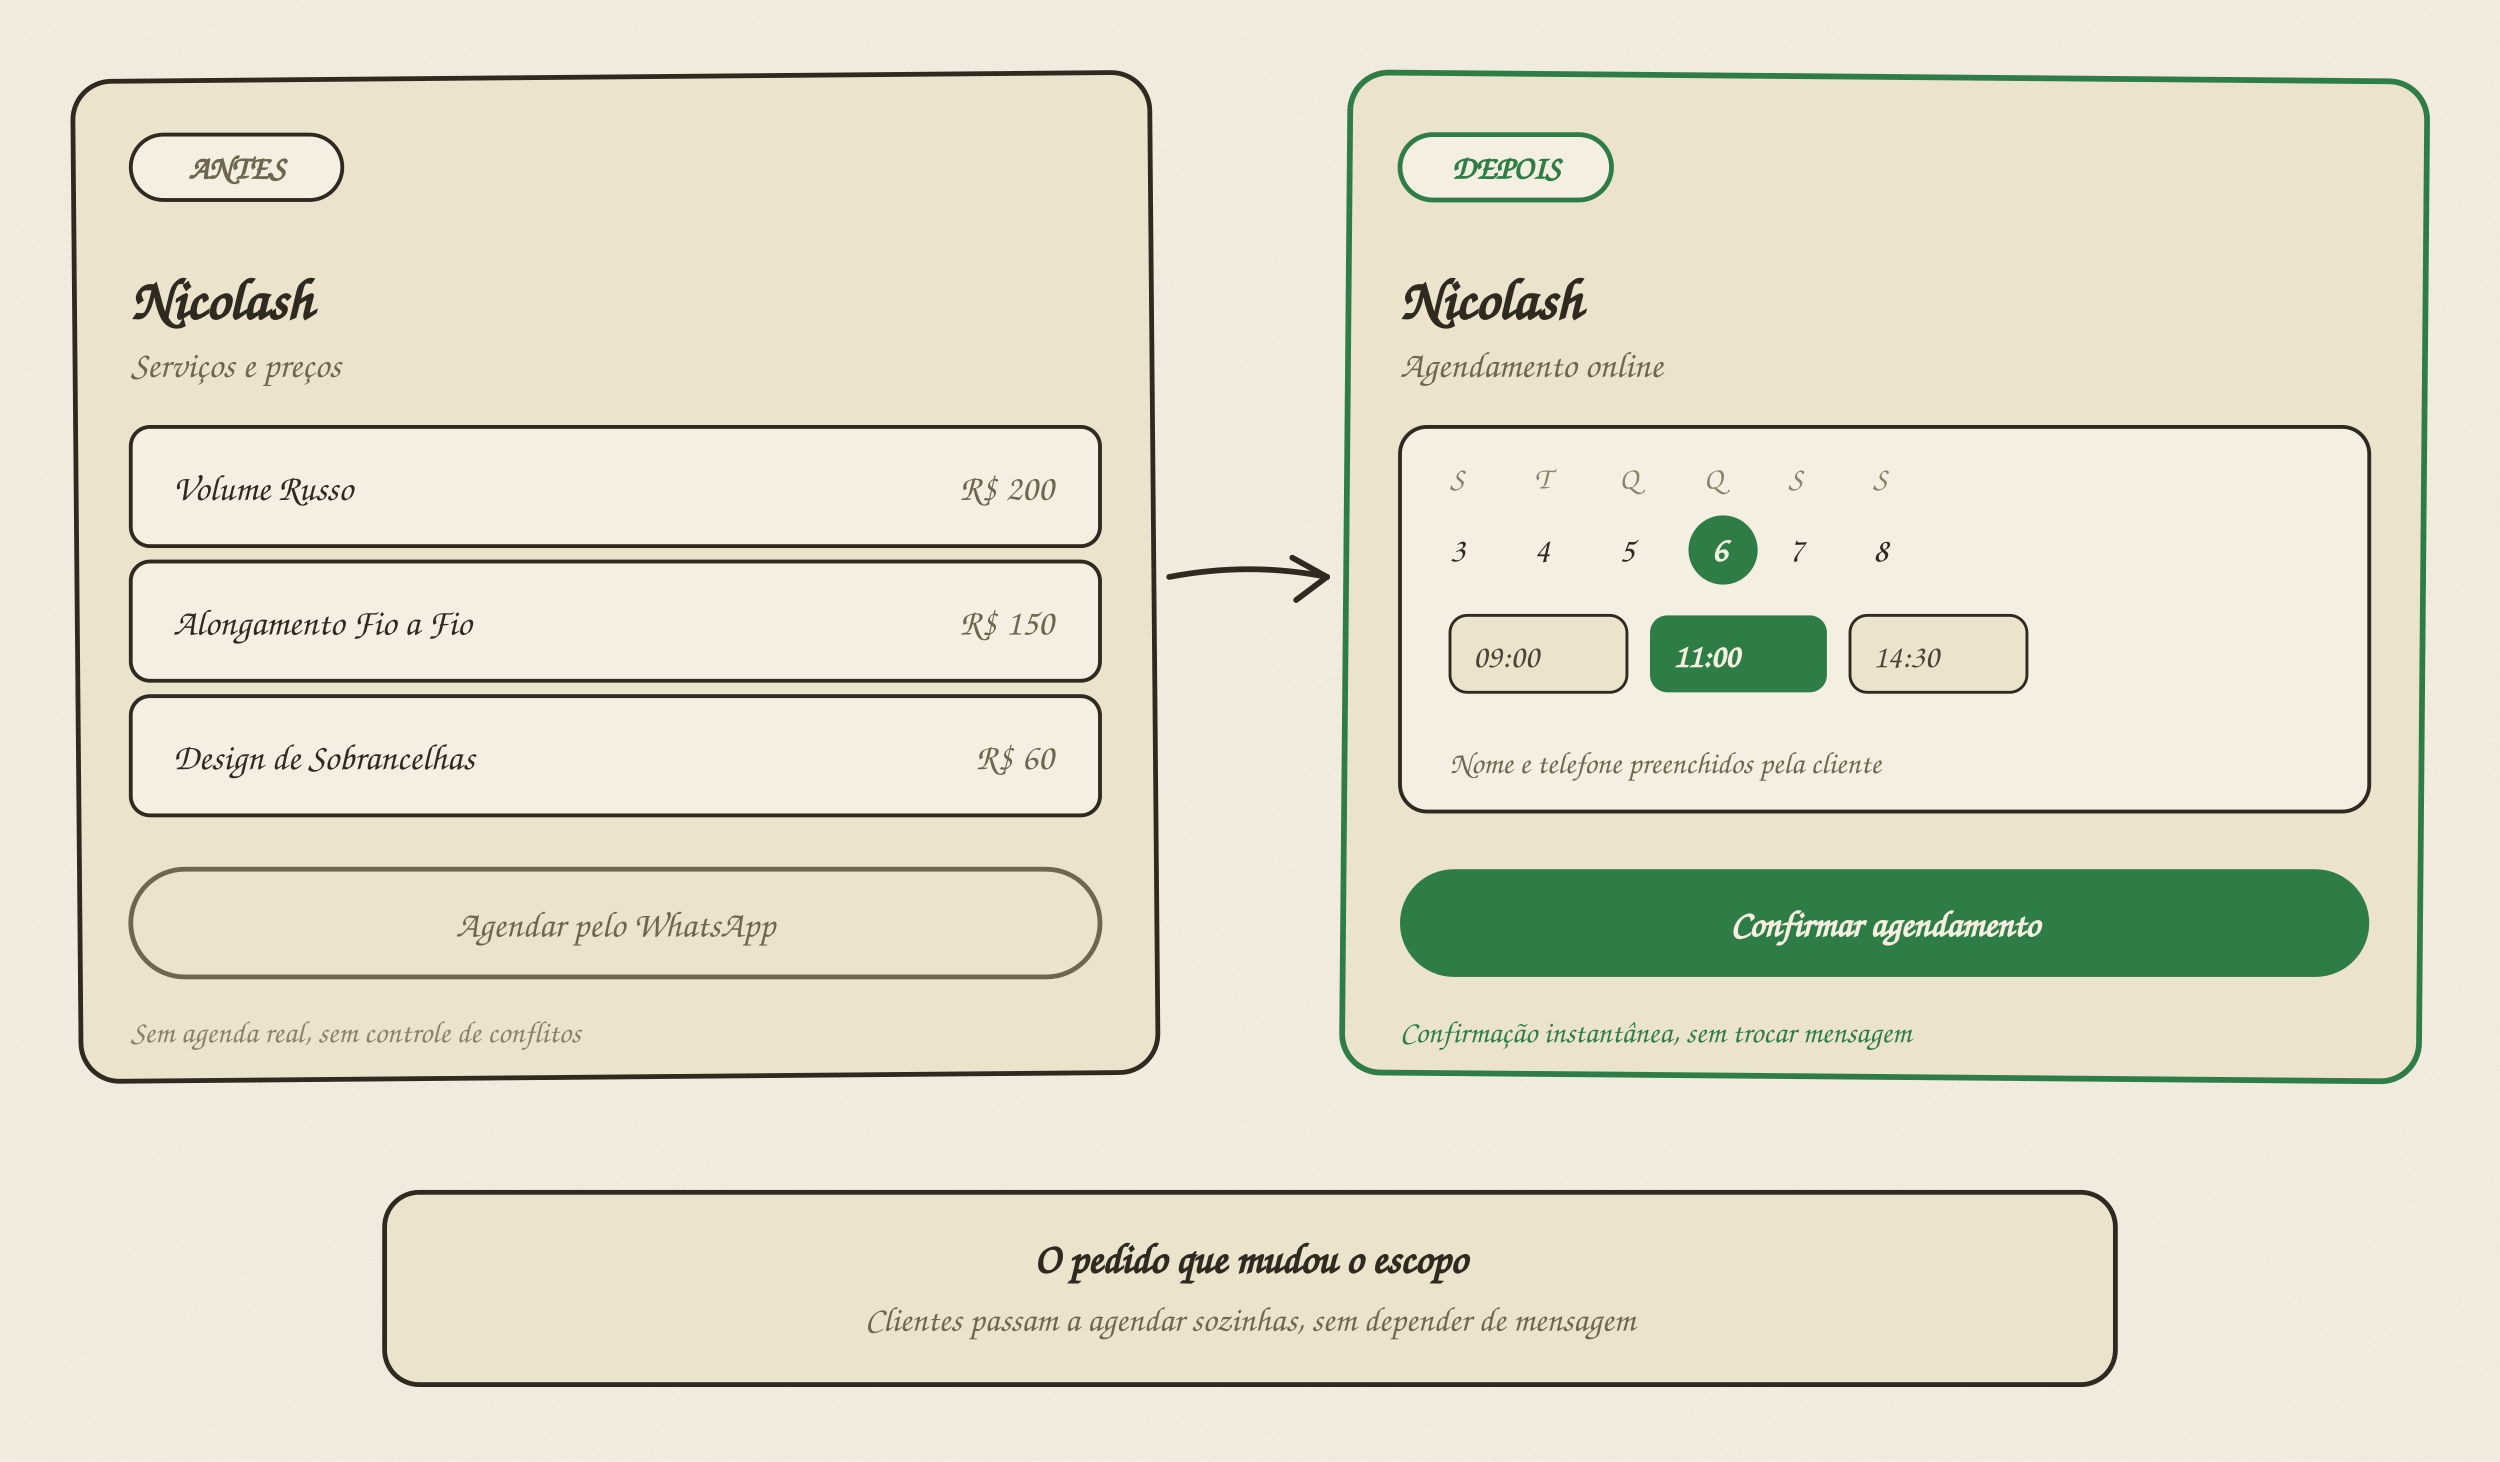
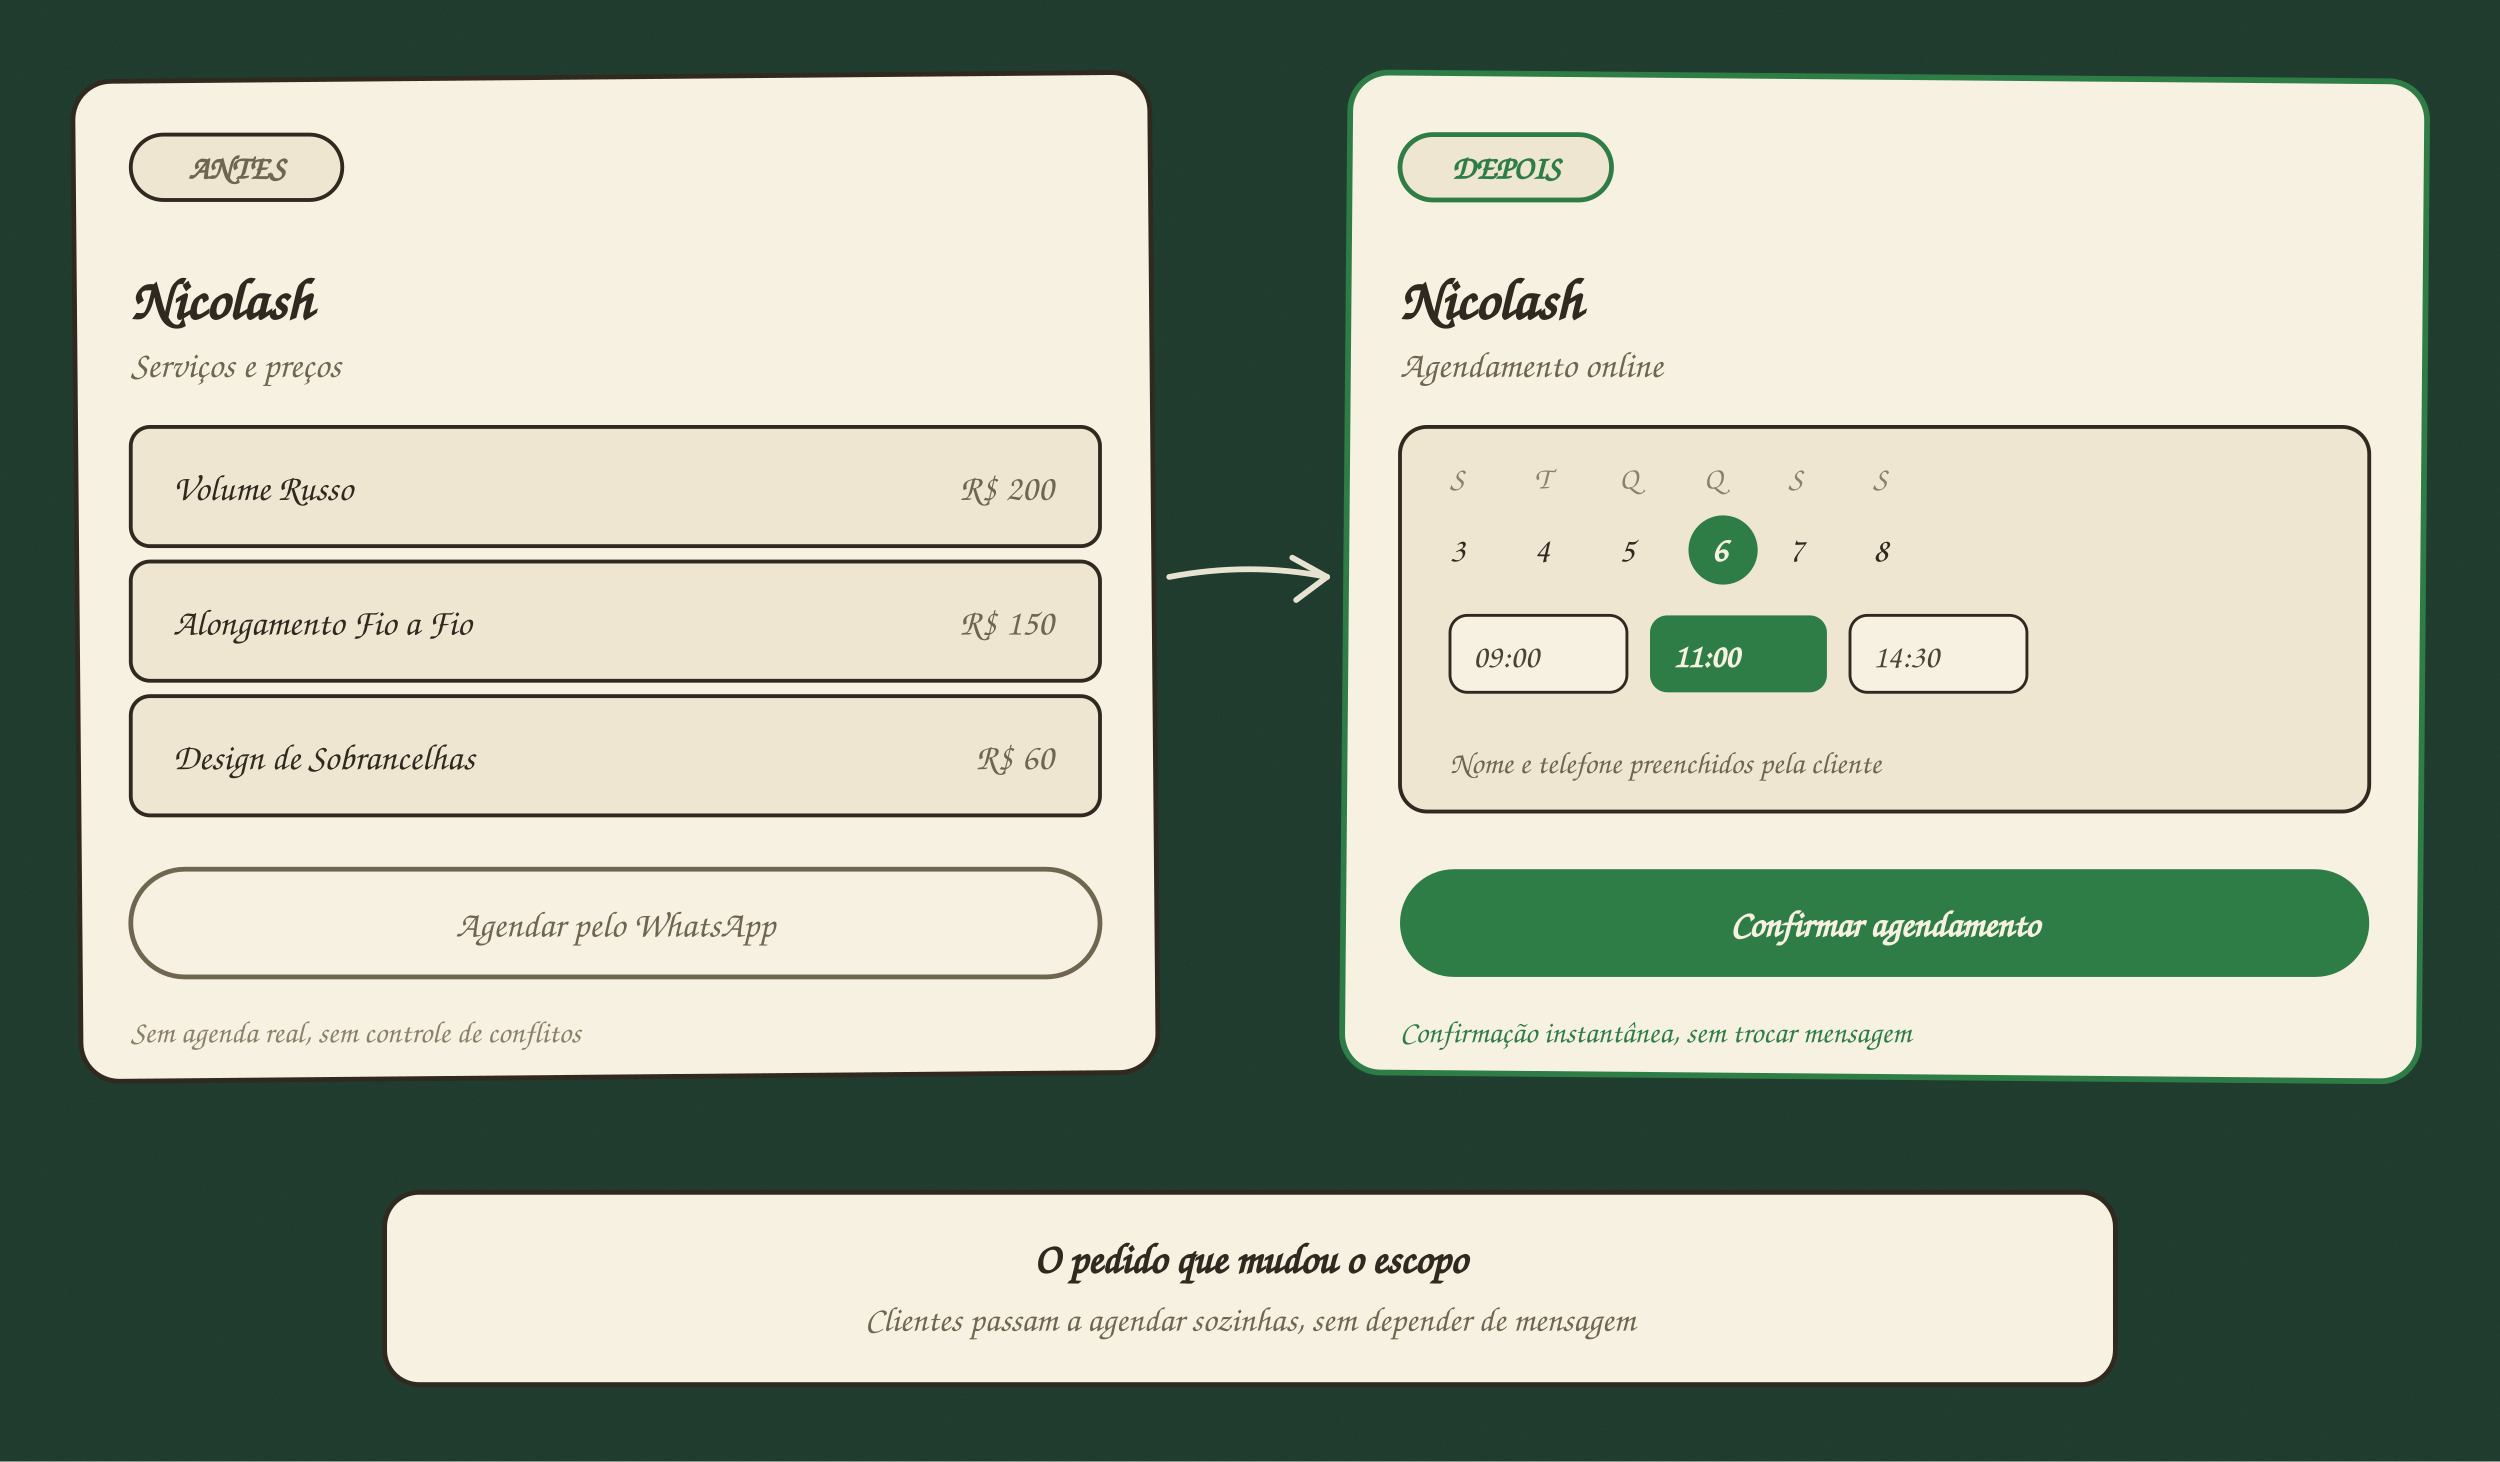
<svg xmlns="http://www.w3.org/2000/svg" viewBox="0 0 1300 760">
  <defs>
-     <filter id="paperNoiseTpPt" x="-5%" y="-5%" width="110%" height="110%">
-       <feTurbulence type="fractalNoise" baseFrequency="0.9" numOctaves="2" result="noise" />
-       <feColorMatrix in="noise" type="matrix" values="0 0 0 0 0  0 0 0 0 0  0 0 0 0 0  0 0 0 0.03 0" />
+     <filter id="chalkDustTpPt" x="-5%" y="-5%" width="110%" height="110%">
+       <feTurbulence type="fractalNoise" baseFrequency="0.85" numOctaves="2" result="noise" />
+       <feColorMatrix in="noise" type="matrix" values="0 0 0 0 1  0 0 0 0 1  0 0 0 0 1  0 0 0 0.025 0" />
    </filter>
  </defs>
-   <rect width="1300" height="760" fill="#f4efe0" />
-   <rect width="1300" height="760" filter="url(#paperNoiseTpPt)" />
-   <g transform="rotate(-0.5 320 300)">
-     <rect x="40" y="40" width="560" height="520" rx="20" fill="#ece3cd" stroke="#30291f" stroke-width="2.5" />
-   </g>
-   <rect x="68" y="70" width="110" height="34" rx="17" fill="#f4efe0" stroke="#30291f" stroke-width="2" />
+   <rect width="1300" height="760" fill="#1d3a2c" />
+   <rect width="1300" height="760" filter="url(#chalkDustTpPt)" />
+   <rect x="40" y="40" width="560" height="520" rx="20" fill="#f7f1e1" stroke="#30291f" stroke-width="2.5" transform="rotate(-0.5 320 300)" />
+   <rect x="68" y="70" width="110" height="34" rx="17" fill="#efe6d1" stroke="#30291f" stroke-width="2" />
  <text x="123" y="93" text-anchor="middle" fill="#6f6650" font-family="'Comic Sans MS','Segoe Print','Bradley Hand',cursive" font-size="17" font-weight="700">ANTES</text>
  <text x="68" y="166" fill="#30291f" font-family="'Comic Sans MS','Segoe Print','Bradley Hand',cursive" font-size="30" font-weight="700">Nicolash</text>
  <text x="68" y="196" fill="#6f6650" font-family="'Comic Sans MS','Segoe Print','Bradley Hand',cursive" font-size="19">Serviços e preços</text>
  <g font-family="'Comic Sans MS','Segoe Print','Bradley Hand',cursive" font-size="19" fill="#30291f">
-     <rect x="68" y="222" width="504" height="62" rx="10" fill="#f4efe0" stroke="#30291f" stroke-width="2" />
+     <rect x="68" y="222" width="504" height="62" rx="10" fill="#efe6d1" stroke="#30291f" stroke-width="2" />
    <text x="90" y="260">Volume Russo</text>
    <text x="548" y="260" text-anchor="end" fill="#6f6650">R$ 200</text>
-     <rect x="68" y="292" width="504" height="62" rx="10" fill="#f4efe0" stroke="#30291f" stroke-width="2" />
+     <rect x="68" y="292" width="504" height="62" rx="10" fill="#efe6d1" stroke="#30291f" stroke-width="2" />
    <text x="90" y="330">Alongamento Fio a Fio</text>
    <text x="548" y="330" text-anchor="end" fill="#6f6650">R$ 150</text>
-     <rect x="68" y="362" width="504" height="62" rx="10" fill="#f4efe0" stroke="#30291f" stroke-width="2" />
+     <rect x="68" y="362" width="504" height="62" rx="10" fill="#efe6d1" stroke="#30291f" stroke-width="2" />
    <text x="90" y="400">Design de Sobrancelhas</text>
    <text x="548" y="400" text-anchor="end" fill="#6f6650">R$ 60</text>
  </g>
  <rect x="68" y="452" width="504" height="56" rx="28" fill="none" stroke="#6f6650" stroke-width="2.5" />
  <text x="320" y="487" text-anchor="middle" fill="#6f6650" font-family="'Comic Sans MS','Segoe Print','Bradley Hand',cursive" font-size="19">Agendar pelo WhatsApp</text>
  <text x="68" y="542" fill="#8a8169" font-family="'Comic Sans MS','Segoe Print','Bradley Hand',cursive" font-size="16">Sem agenda real, sem controle de conflitos</text>
-   <g transform="rotate(0.5 980 300)">
-     <rect x="700" y="40" width="560" height="520" rx="20" fill="#ece3cd" stroke="#2f7d46" stroke-width="3" />
-   </g>
-   <rect x="728" y="70" width="110" height="34" rx="17" fill="#f4efe0" stroke="#2f7d46" stroke-width="2.5" />
+   <rect x="700" y="40" width="560" height="520" rx="20" fill="#f7f1e1" stroke="#2f7d46" stroke-width="3" transform="rotate(0.5 980 300)" />
+   <rect x="728" y="70" width="110" height="34" rx="17" fill="#efe6d1" stroke="#2f7d46" stroke-width="2.5" />
  <text x="783" y="93" text-anchor="middle" fill="#2f7d46" font-family="'Comic Sans MS','Segoe Print','Bradley Hand',cursive" font-size="17" font-weight="700">DEPOIS</text>
  <text x="728" y="166" fill="#30291f" font-family="'Comic Sans MS','Segoe Print','Bradley Hand',cursive" font-size="30" font-weight="700">Nicolash</text>
  <text x="728" y="196" fill="#6f6650" font-family="'Comic Sans MS','Segoe Print','Bradley Hand',cursive" font-size="19">Agendamento online</text>
-   <rect x="728" y="222" width="504" height="200" rx="14" fill="#f4efe0" stroke="#30291f" stroke-width="2" />
+   <rect x="728" y="222" width="504" height="200" rx="14" fill="#efe6d1" stroke="#30291f" stroke-width="2" />
  <g font-family="'Comic Sans MS','Segoe Print','Bradley Hand',cursive" font-size="16" fill="#8a8169">
    <text x="754" y="254">S</text>
    <text x="798" y="254">T</text>
    <text x="842" y="254">Q</text>
    <text x="886" y="254">Q</text>
    <text x="930" y="254">S</text>
    <text x="974" y="254">S</text>
  </g>
  <g font-family="'Comic Sans MS','Segoe Print','Bradley Hand',cursive" font-size="18" fill="#30291f">
    <text x="754" y="292">3</text>
    <text x="798" y="292">4</text>
    <text x="842" y="292">5</text>
    <circle cx="896" cy="286" r="18" fill="#2f7d46" />
-     <text x="890" y="292" fill="#f4efe0" font-weight="700">6</text>
+     <text x="890" y="292" fill="#f7f1e1" font-weight="700">6</text>
    <text x="930" y="292">7</text>
    <text x="974" y="292">8</text>
  </g>
  <g font-family="'Comic Sans MS','Segoe Print','Bradley Hand',cursive" font-size="17">
-     <rect x="754" y="320" width="92" height="40" rx="9" fill="#ece3cd" stroke="#30291f" stroke-width="1.5" />
+     <rect x="754" y="320" width="92" height="40" rx="9" fill="#f7f1e1" stroke="#30291f" stroke-width="1.5" />
    <text x="766" y="347" fill="#4a4336">09:00</text>
    <rect x="858" y="320" width="92" height="40" rx="9" fill="#2f7d46" />
-     <text x="870" y="347" fill="#f4efe0" font-weight="700">11:00</text>
-     <rect x="962" y="320" width="92" height="40" rx="9" fill="#ece3cd" stroke="#30291f" stroke-width="1.5" />
+     <text x="870" y="347" fill="#f7f1e1" font-weight="700">11:00</text>
+     <rect x="962" y="320" width="92" height="40" rx="9" fill="#f7f1e1" stroke="#30291f" stroke-width="1.5" />
    <text x="974" y="347" fill="#4a4336">14:30</text>
  </g>
  <text x="754" y="402" fill="#6f6650" font-family="'Comic Sans MS','Segoe Print','Bradley Hand',cursive" font-size="16">Nome e telefone preenchidos pela cliente</text>
  <rect x="728" y="452" width="504" height="56" rx="28" fill="#2f7d46" />
-   <text x="980" y="487" text-anchor="middle" fill="#f4efe0" font-family="'Comic Sans MS','Segoe Print','Bradley Hand',cursive" font-size="19" font-weight="700">Confirmar agendamento</text>
+   <text x="980" y="487" text-anchor="middle" fill="#f7f1e1" font-family="'Comic Sans MS','Segoe Print','Bradley Hand',cursive" font-size="19" font-weight="700">Confirmar agendamento</text>
  <text x="728" y="542" fill="#2f7d46" font-family="'Comic Sans MS','Segoe Print','Bradley Hand',cursive" font-size="16">Confirmação instantânea, sem trocar mensagem</text>
-   <path d="M608,300 Q650,292 690,300" stroke="#30291f" stroke-width="3" fill="none" stroke-linecap="round" />
-   <path d="M690,300 L672,290" stroke="#30291f" stroke-width="3" stroke-linecap="round" />
-   <path d="M690,300 L674,312" stroke="#30291f" stroke-width="3" stroke-linecap="round" />
-   <rect x="200" y="620" width="900" height="100" rx="18" fill="#ece3cd" stroke="#30291f" stroke-width="2.5" />
+   <path d="M608,300 Q650,292 690,300" stroke="#e8e3d0" stroke-width="3" fill="none" stroke-linecap="round" />
+   <path d="M690,300 L672,290" stroke="#e8e3d0" stroke-width="3" stroke-linecap="round" />
+   <path d="M690,300 L674,312" stroke="#e8e3d0" stroke-width="3" stroke-linecap="round" />
+   <rect x="200" y="620" width="900" height="100" rx="18" fill="#f7f1e1" stroke="#30291f" stroke-width="2.5" />
  <text x="650" y="662" text-anchor="middle" fill="#30291f" font-family="'Comic Sans MS','Segoe Print','Bradley Hand',cursive" font-size="22" font-weight="700">O pedido que mudou o escopo</text>
  <text x="650" y="692" text-anchor="middle" fill="#6f6650" font-family="'Comic Sans MS','Segoe Print','Bradley Hand',cursive" font-size="18">Clientes passam a agendar sozinhas, sem depender de mensagem</text>
</svg>
